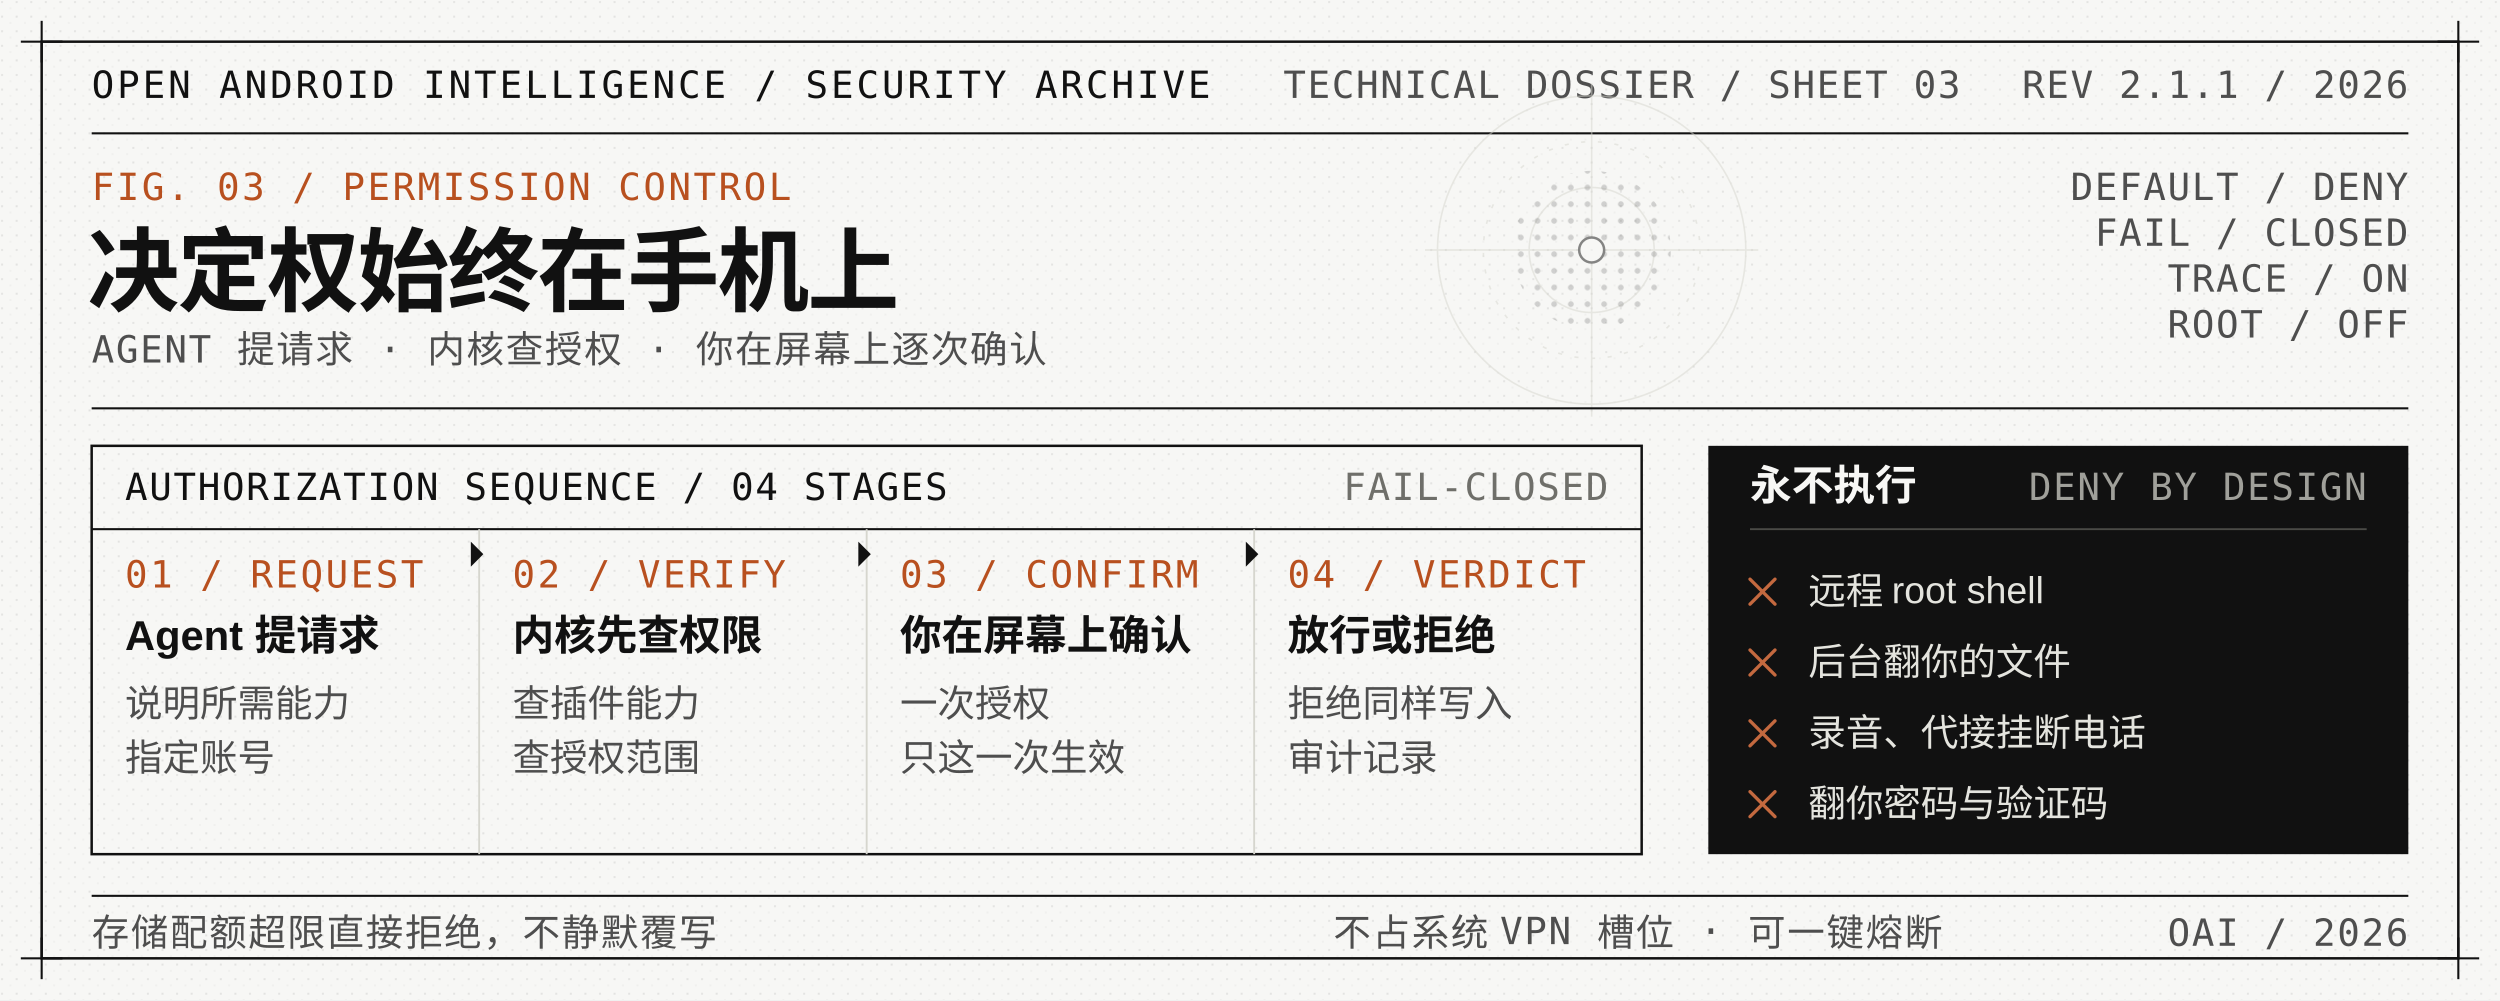
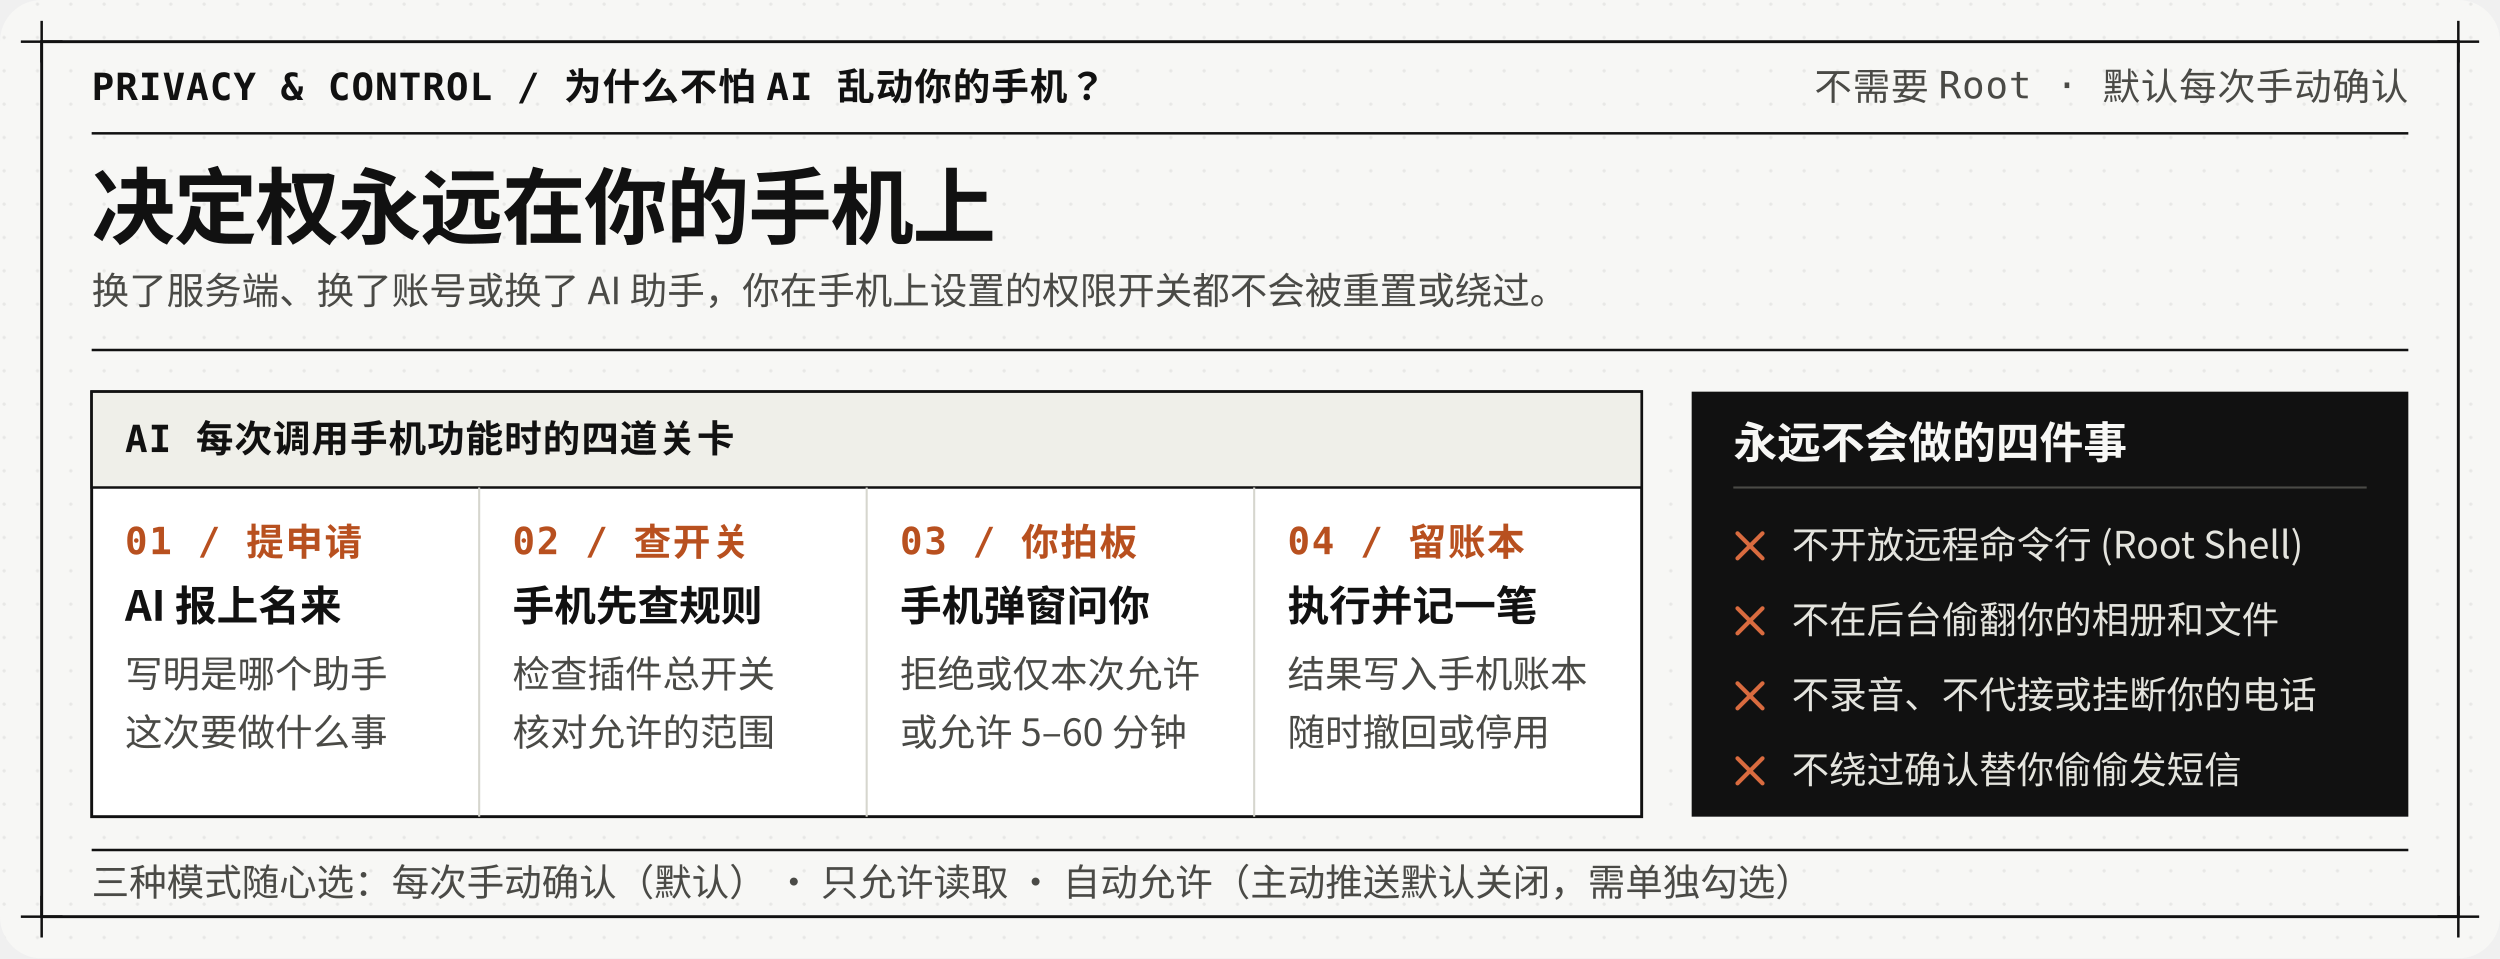
- <svg xmlns="http://www.w3.org/2000/svg" viewBox="0 0 1200 480" width="100%" height="auto" role="img" aria-label="安全模型：Agent 只能提请求，放行还是拒绝由平台内核和你在屏幕上决定">
+ <svg xmlns="http://www.w3.org/2000/svg" viewBox="0 0 1200 460" width="100%" height="auto" role="img" aria-labelledby="title desc">
  <defs>
-     <pattern id="secGrain" width="7" height="7" patternUnits="userSpaceOnUse">
-       <circle cx="1" cy="1" r="0.5" fill="#111111" opacity="0.09" />
-       <circle cx="5" cy="4" r="0.38" fill="#111111" opacity="0.055" />
+     <pattern id="secGrid" width="16" height="16" patternUnits="userSpaceOnUse">
+       <circle cx="2" cy="2" r="0.8" fill="#111111" opacity="0.07" />
    </pattern>
-     <pattern id="secHalftone" width="8" height="8" patternUnits="userSpaceOnUse">
-       <circle cx="2" cy="2" r="1.4" fill="#111111" opacity="0.34" />
-     </pattern>
-     <clipPath id="secClip">
-       <rect x="20" y="20" width="1160" height="440" />
-     </clipPath>
  </defs>
  <style>
-     .mono { font-family: "JetBrains Mono", "Roboto Mono", "DejaVu Sans Mono", monospace; font-size: 18px; letter-spacing: 0.8px; fill: #4E4E4E; }
-     .mono-d { font-family: "JetBrains Mono", "Roboto Mono", "DejaVu Sans Mono", monospace; font-size: 18px; letter-spacing: 0.8px; fill: #111111; }
-     .mono-m { font-family: "JetBrains Mono", "Roboto Mono", "DejaVu Sans Mono", monospace; font-size: 18px; letter-spacing: 0.8px; fill: #6F6F6A; }
-     .num { font-family: "JetBrains Mono", "Roboto Mono", "DejaVu Sans Mono", monospace; font-size: 18px; letter-spacing: 1.2px; fill: #B8501F; }
-     .disp { font-family: "Arial Black", "Inter", "Noto Sans CJK SC", "PingFang SC", "Microsoft YaHei", sans-serif; font-weight: 900; font-size: 44px; letter-spacing: -0.8px; fill: #111111; }
-     .stage { font-family: "Helvetica Neue", Arial, "Noto Sans CJK SC", "PingFang SC", "Microsoft YaHei", sans-serif; font-size: 20px; font-weight: 700; fill: #111111; }
-     .body { font-family: "Helvetica Neue", Arial, "Noto Sans CJK SC", "PingFang SC", "Microsoft YaHei", sans-serif; font-size: 18px; font-weight: 400; fill: #4E4E4E; }
-     .neg-t { font-family: "Helvetica Neue", Arial, "Noto Sans CJK SC", "PingFang SC", "Microsoft YaHei", sans-serif; font-size: 20px; font-weight: 700; fill: #F7F7F5; }
-     .neg-b { font-family: "Helvetica Neue", Arial, "Noto Sans CJK SC", "PingFang SC", "Microsoft YaHei", sans-serif; font-size: 18px; font-weight: 400; fill: #E4E4DE; }
-     .dim { fill: #A0A09A; }
+     .mono { font-family: "JetBrains Mono", "Roboto Mono", "DejaVu Sans Mono", ui-monospace, monospace; font-size: 18px; letter-spacing: 0.4px; fill: #4A4A46; }
+     .mono-d { font-family: "JetBrains Mono", "Roboto Mono", "DejaVu Sans Mono", ui-monospace, monospace; font-size: 18px; font-weight: 700; letter-spacing: 0.5px; fill: #111111; }
+     .num { font-family: "JetBrains Mono", "Roboto Mono", "DejaVu Sans Mono", ui-monospace, monospace; font-size: 18px; font-weight: 700; letter-spacing: 0.8px; fill: #B8501F; }
+     .disp { font-family: "Arial Black", "Inter", "Helvetica Neue", Arial, "PingFang SC", "Noto Sans CJK SC", sans-serif; font-weight: 900; font-size: 40px; letter-spacing: -0.6px; fill: #111111; }
+     .stage { font-family: -apple-system, BlinkMacSystemFont, "Segoe UI", "PingFang SC", "Noto Sans CJK SC", sans-serif; font-size: 20px; font-weight: 800; fill: #111111; }
+     .body { font-family: -apple-system, BlinkMacSystemFont, "Segoe UI", "PingFang SC", "Noto Sans CJK SC", sans-serif; font-size: 18px; font-weight: 400; fill: #4A4A46; }
+     .neg-t { font-family: -apple-system, BlinkMacSystemFont, "Segoe UI", "PingFang SC", "Noto Sans CJK SC", sans-serif; font-size: 21px; font-weight: 800; fill: #F7F7F5; }
+     .neg-b { font-family: -apple-system, BlinkMacSystemFont, "Segoe UI", "PingFang SC", "Noto Sans CJK SC", sans-serif; font-size: 18px; font-weight: 400; fill: #E4E4DE; }
  </style>
-   <rect width="1200" height="480" fill="#F7F7F5" />
-   <rect width="1200" height="480" fill="url(#secGrain)" />
-   <rect x="20" y="20" width="1160" height="440" fill="none" stroke="#111111" stroke-width="1.2" />
-   <g stroke="#111111" stroke-width="1">
+   <rect width="1200" height="460" rx="20" fill="#F7F7F5" />
+   <rect width="1200" height="460" rx="20" fill="url(#secGrid)" />
+   <rect x="20" y="20" width="1160" height="420" fill="none" stroke="#111111" stroke-width="1.4" />
+   <g stroke="#111111" stroke-width="1.2">
    <path d="M10 20H30M20 10V30" />
    <path d="M1170 20H1190M1180 10V30" />
-     <path d="M10 460H30M20 450V470" />
-     <path d="M1170 460H1190M1180 450V470" />
+     <path d="M10 440H30M20 430V450" />
+     <path d="M1170 440H1190M1180 430V450" />
  </g>
-   <text x="44" y="47" class="mono-d" style="letter-spacing:1.4px">OPEN ANDROID INTELLIGENCE / SECURITY ARCHIVE</text>
-   <text x="616" y="47" class="mono">TECHNICAL DOSSIER / SHEET 03</text>
-   <text x="1156" y="47" class="mono" text-anchor="end">REV 2.1.1 / 2026</text>
-   <path d="M44 64H1156" stroke="#111111" stroke-width="1" />
-   <g clip-path="url(#secClip)">
-     <g opacity="0.5">
-       <circle cx="764" cy="120" r="30" fill="none" stroke="#D6D6CE" stroke-width="0.8" />
-       <circle cx="764" cy="120" r="52" fill="none" stroke="#D6D6CE" stroke-width="0.8" stroke-dasharray="2 6" />
-       <circle cx="764" cy="120" r="74" fill="none" stroke="#D6D6CE" stroke-width="0.8" />
-       <path d="M764 40V200M684 120H844" stroke="#D6D6CE" stroke-width="0.8" />
-       <circle cx="764" cy="120" r="38" fill="url(#secHalftone)" />
-       <circle cx="764" cy="120" r="6" fill="#F7F7F5" stroke="#111111" stroke-width="1.2" />
-     </g>
+   <text x="44" y="48" class="mono-d">PRIVACY &amp; CONTROL / 为什么不怕 AI 乱动你的手机？</text>
+   <text x="1156" y="48" class="mono" text-anchor="end">不需要 Root · 默认每次手动确认</text>
+   <path d="M44 64H1156" stroke="#111111" stroke-width="1.2" />
+   <text x="44" y="114" class="disp">决定权永远在你的手机上</text>
+   <text x="44" y="146" class="body">换了服务端、换了账号或换了 AI 助手，你在手机上设置的权限开关都不会被重置或绕过。</text>
+   <path d="M44 168H1156" stroke="#111111" stroke-width="1.2" />
+   <rect x="44" y="188" width="744" height="204" fill="#FFFFFF" stroke="#111111" stroke-width="1.4" />
+   <rect x="44" y="188" width="744" height="46" fill="#EFEFE9" stroke="#111111" stroke-width="1.2" />
+   <text x="60" y="217" class="mono-d">AI 每次调用手机功能时的四道关卡</text>
+   <path d="M230 234V392M416 234V392M602 234V392" stroke="#D6D6CE" stroke-width="1" />
+   <text x="60" y="266" class="num">01 / 提申请</text>
+   <text x="60" y="298" class="stage">AI 报上名来</text>
+   <text x="60" y="330" class="body">写明是哪个助手</text>
+   <text x="60" y="358" class="body">这次要做什么事</text>
+   <text x="246" y="266" class="num">02 / 查开关</text>
+   <text x="246" y="298" class="stage">手机先查规则</text>
+   <text x="246" y="330" class="body">检查插件总开关</text>
+   <text x="246" y="358" class="body">核对允许的范围</text>
+   <text x="432" y="266" class="num">03 / 你拍板</text>
+   <text x="432" y="298" class="stage">手机弹窗问你</text>
+   <text x="432" y="330" class="body">拒绝或仅本次允许</text>
+   <text x="432" y="358" class="body">或允许 5–60 分钟</text>
+   <text x="618" y="266" class="num">04 / 留账本</text>
+   <text x="618" y="298" class="stage">执行并记一笔</text>
+   <text x="618" y="330" class="body">结果写入手机账本</text>
+   <text x="618" y="358" class="body">随时撤回或停用</text>
+   <rect x="812" y="188" width="344" height="204" fill="#111111" />
+   <text x="832" y="220" class="neg-t">永远不会做的四件事</text>
+   <path d="M832 234H1136" stroke="#4A4A46" stroke-width="1" />
+   <g stroke="#D96B3F" stroke-width="2" stroke-linecap="round">
+     <path d="M834 256L846 268M846 256L834 268" />
+     <path d="M834 292L846 304M846 292L834 304" />
+     <path d="M834 328L846 340M846 328L834 340" />
+     <path d="M834 364L846 376M846 364L834 376" />
  </g>
-   <text x="44" y="96" class="num">FIG. 03 / PERMISSION CONTROL</text>
-   <text x="42" y="146" class="disp">决定权始终在手机上</text>
-   <text x="44" y="174" class="mono">AGENT 提请求 · 内核查授权 · 你在屏幕上逐次确认</text>
-   <text x="1156" y="96" class="mono" text-anchor="end">DEFAULT / DENY</text>
-   <text x="1156" y="118" class="mono" text-anchor="end">FAIL / CLOSED</text>
-   <text x="1156" y="140" class="mono" text-anchor="end">TRACE / ON</text>
-   <text x="1156" y="162" class="mono" text-anchor="end">ROOT / OFF</text>
-   <path d="M44 196H1156" stroke="#111111" stroke-width="1" />
-   <g>
-     <rect x="44" y="214" width="744" height="196" fill="none" stroke="#111111" stroke-width="1.2" />
-     <text x="60" y="240" class="mono-d">AUTHORIZATION SEQUENCE / 04 STAGES</text>
-     <text x="772" y="240" class="mono-m" text-anchor="end">FAIL-CLOSED</text>
-     <path d="M44 254H788" stroke="#111111" stroke-width="1" />
-     <path d="M230 254V410M416 254V410M602 254V410" stroke="#D6D6CE" stroke-width="0.9" />
-   </g>
-   <g>
-     <text x="60" y="282" class="num">01 / REQUEST</text>
-     <text x="60" y="312" class="stage">Agent 提请求</text>
-     <text x="60" y="344" class="body">说明所需能力</text>
-     <text x="60" y="370" class="body">指定账号</text>
-     <text x="246" y="282" class="num">02 / VERIFY</text>
-     <text x="246" y="312" class="stage">内核先查权限</text>
-     <text x="246" y="344" class="body">查插件能力</text>
-     <text x="246" y="370" class="body">查授权范围</text>
-     <text x="432" y="282" class="num">03 / CONFIRM</text>
-     <text x="432" y="312" class="stage">你在屏幕上确认</text>
-     <text x="432" y="344" class="body">一次授权</text>
-     <text x="432" y="370" class="body">只这一次生效</text>
-     <text x="618" y="282" class="num">04 / VERDICT</text>
-     <text x="618" y="312" class="stage">放行或拒绝</text>
-     <text x="618" y="344" class="body">拒绝同样写入</text>
-     <text x="618" y="370" class="body">审计记录</text>
-   </g>
-   <g>
-     <path d="M226 260V272L232 266Z" fill="#111111" />
-     <path d="M412 260V272L418 266Z" fill="#111111" />
-     <path d="M598 260V272L604 266Z" fill="#111111" />
-   </g>
-   <g>
-     <rect x="820" y="214" width="336" height="196" fill="#111111" />
-     <text x="840" y="240" class="neg-t">永不执行</text>
-     <text x="1136" y="240" class="mono dim" text-anchor="end">DENY BY DESIGN</text>
-     <path d="M840 254H1136" stroke="#4A4A46" stroke-width="0.9" />
-     <g stroke="#C4693F" stroke-width="1.6" stroke-linecap="round">
-       <path d="M840 278L852 290M852 278L840 290" />
-       <path d="M840 312L852 324M852 312L840 324" />
-       <path d="M840 346L852 358M852 346L840 358" />
-       <path d="M840 380L852 392M852 380L840 392" />
-     </g>
-     <text x="868" y="290" class="neg-b">远程 root shell</text>
-     <text x="868" y="324" class="neg-b">后台翻你的文件</text>
-     <text x="868" y="358" class="neg-b">录音、代接挂断电话</text>
-     <text x="868" y="392" class="neg-b">翻你密码与验证码</text>
-   </g>
-   <path d="M44 430H1156" stroke="#111111" stroke-width="1" />
-   <text x="44" y="454" class="mono">存储配额超限直接拒绝，不静默覆写</text>
-   <text x="640" y="454" class="mono">不占系统 VPN 槽位 · 可一键熔断</text>
-   <text x="1156" y="454" class="mono" text-anchor="end">OAI / 2026</text>
+   <text x="860" y="268" class="neg-b">不开放远程命令行 (Root Shell)</text>
+   <text x="860" y="304" class="neg-b">不在后台偷翻你的相册和文件</text>
+   <text x="860" y="340" class="neg-b">不录音、不代接或挂断你的电话</text>
+   <text x="860" y="376" class="neg-b">不绕过确认替你偷偷发短信</text>
+   <path d="M44 408H1156" stroke="#111111" stroke-width="1.2" />
+   <text x="44" y="430" class="body">三种模式随心选：每次手动确认（默认） · 只允许读取 · 自动允许（主动推送默认关闭，需单独勾选）</text>
</svg>
